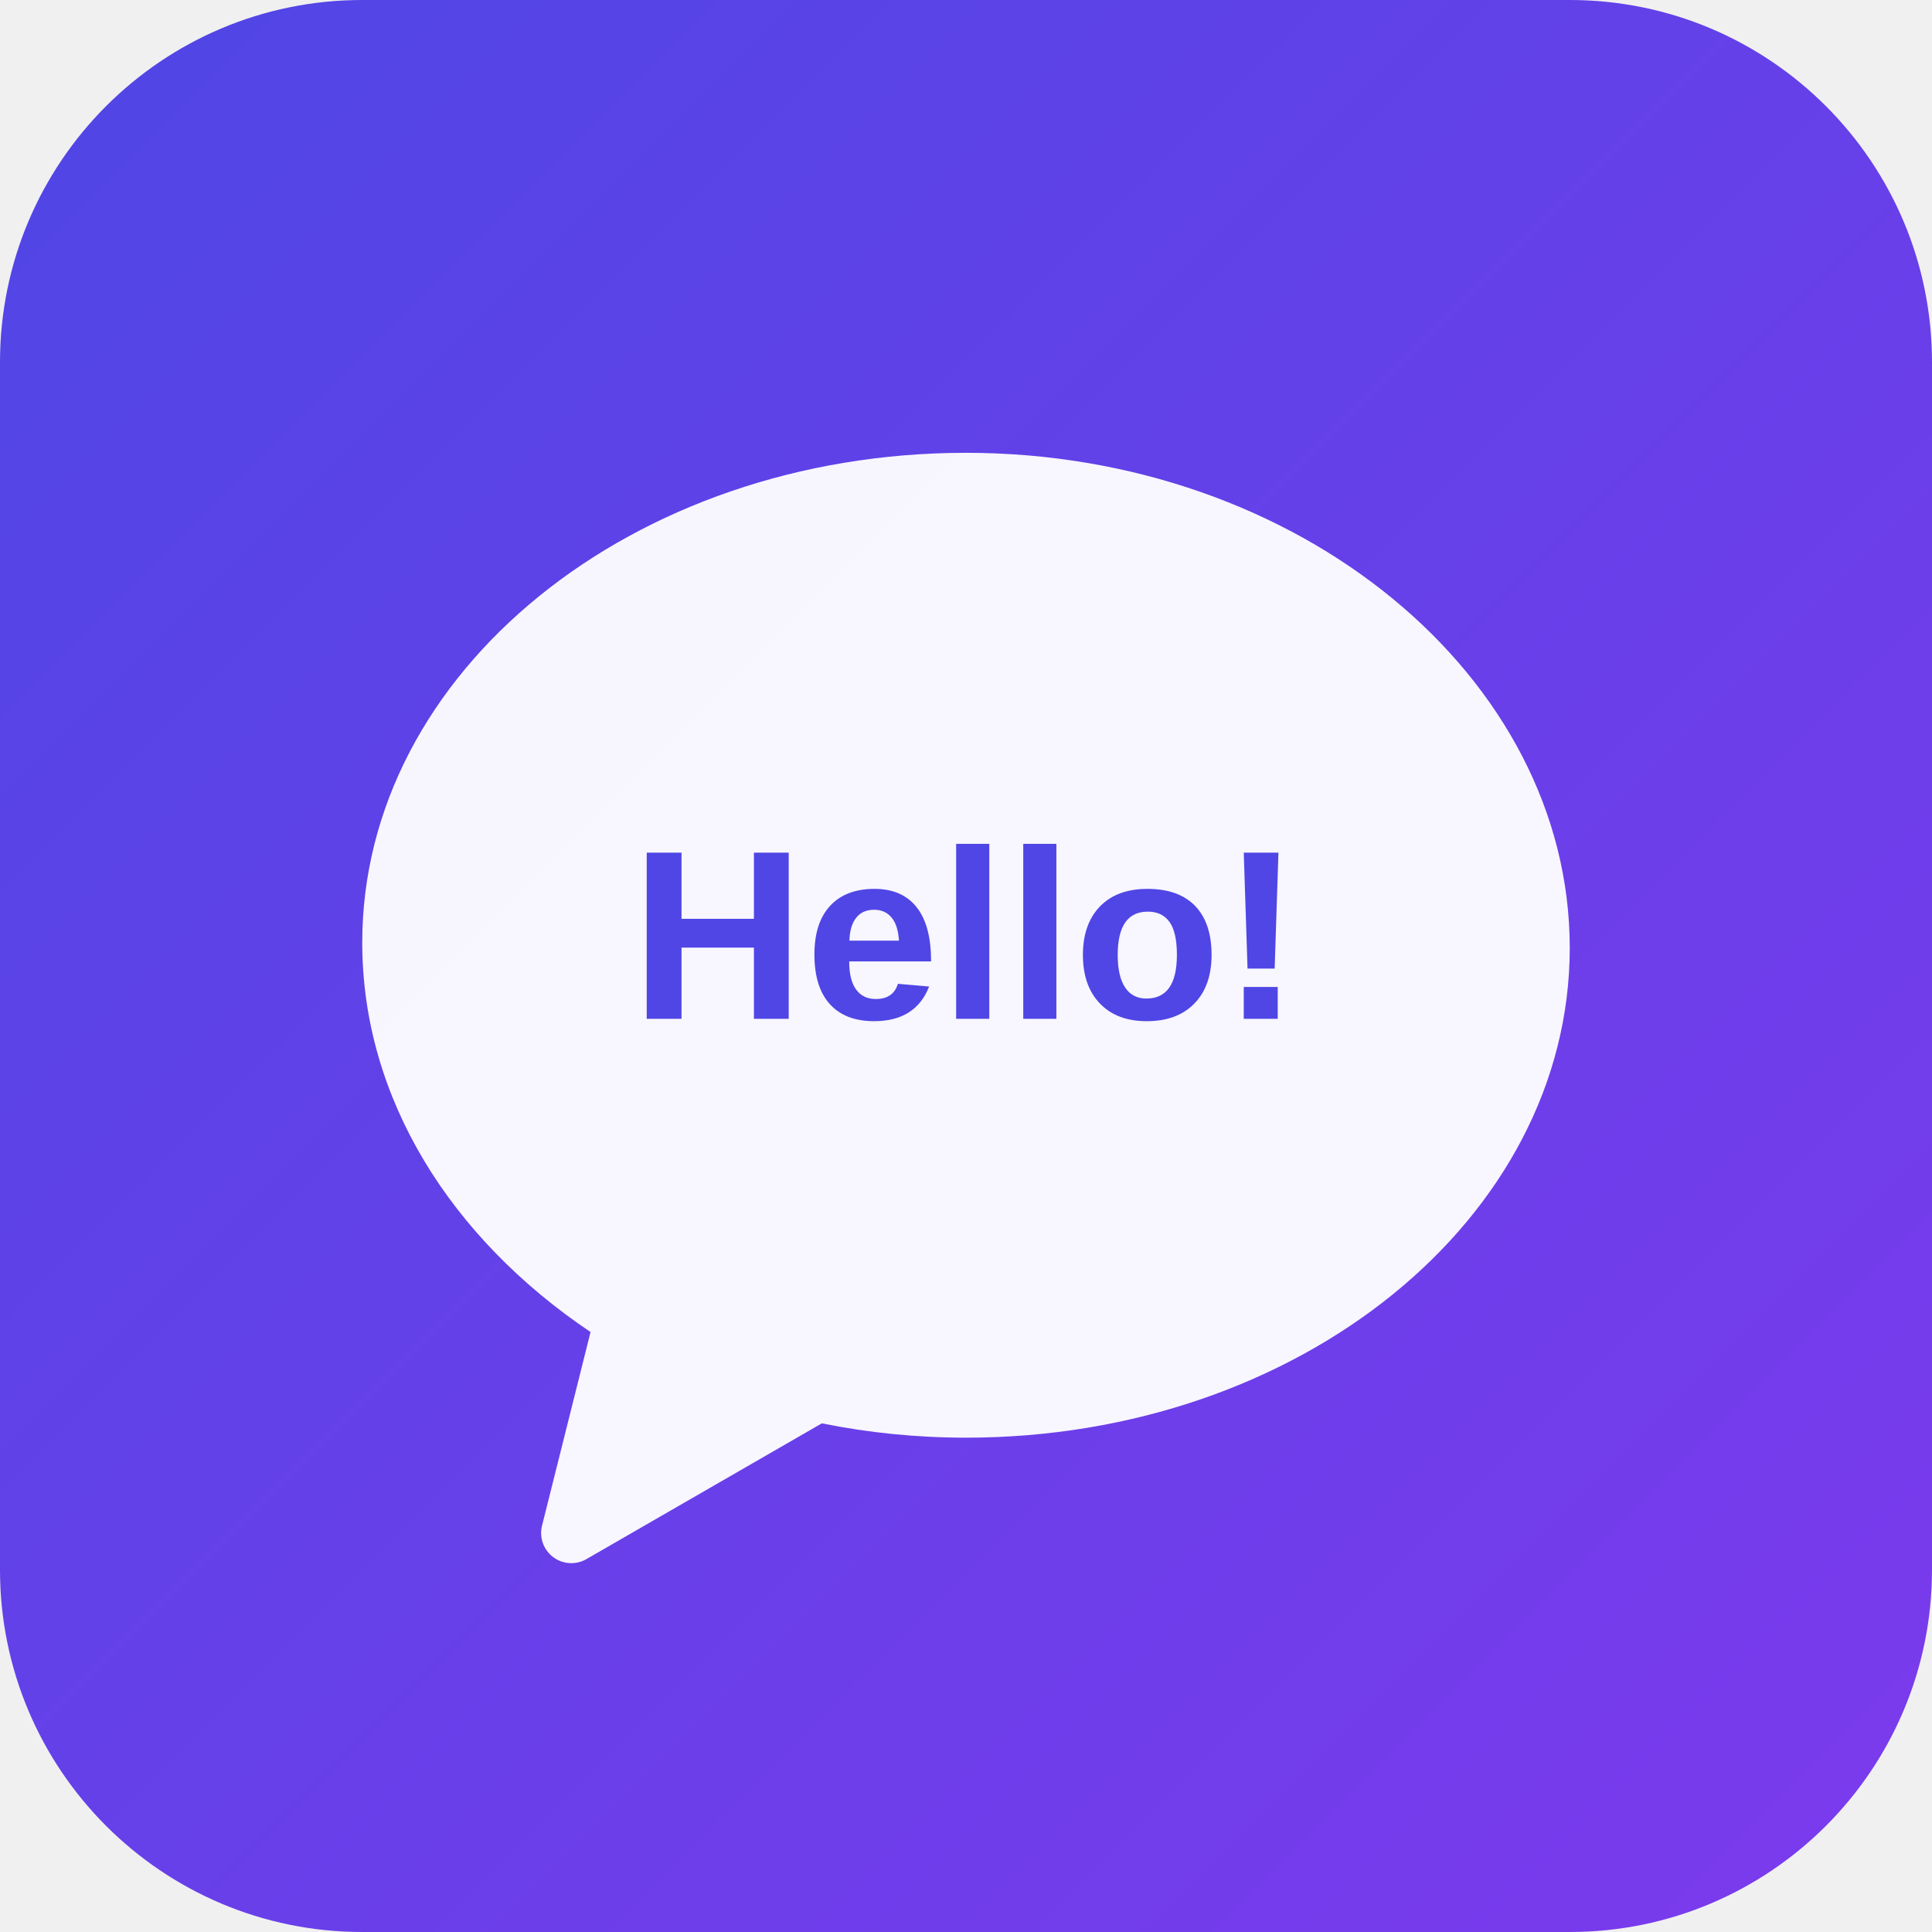
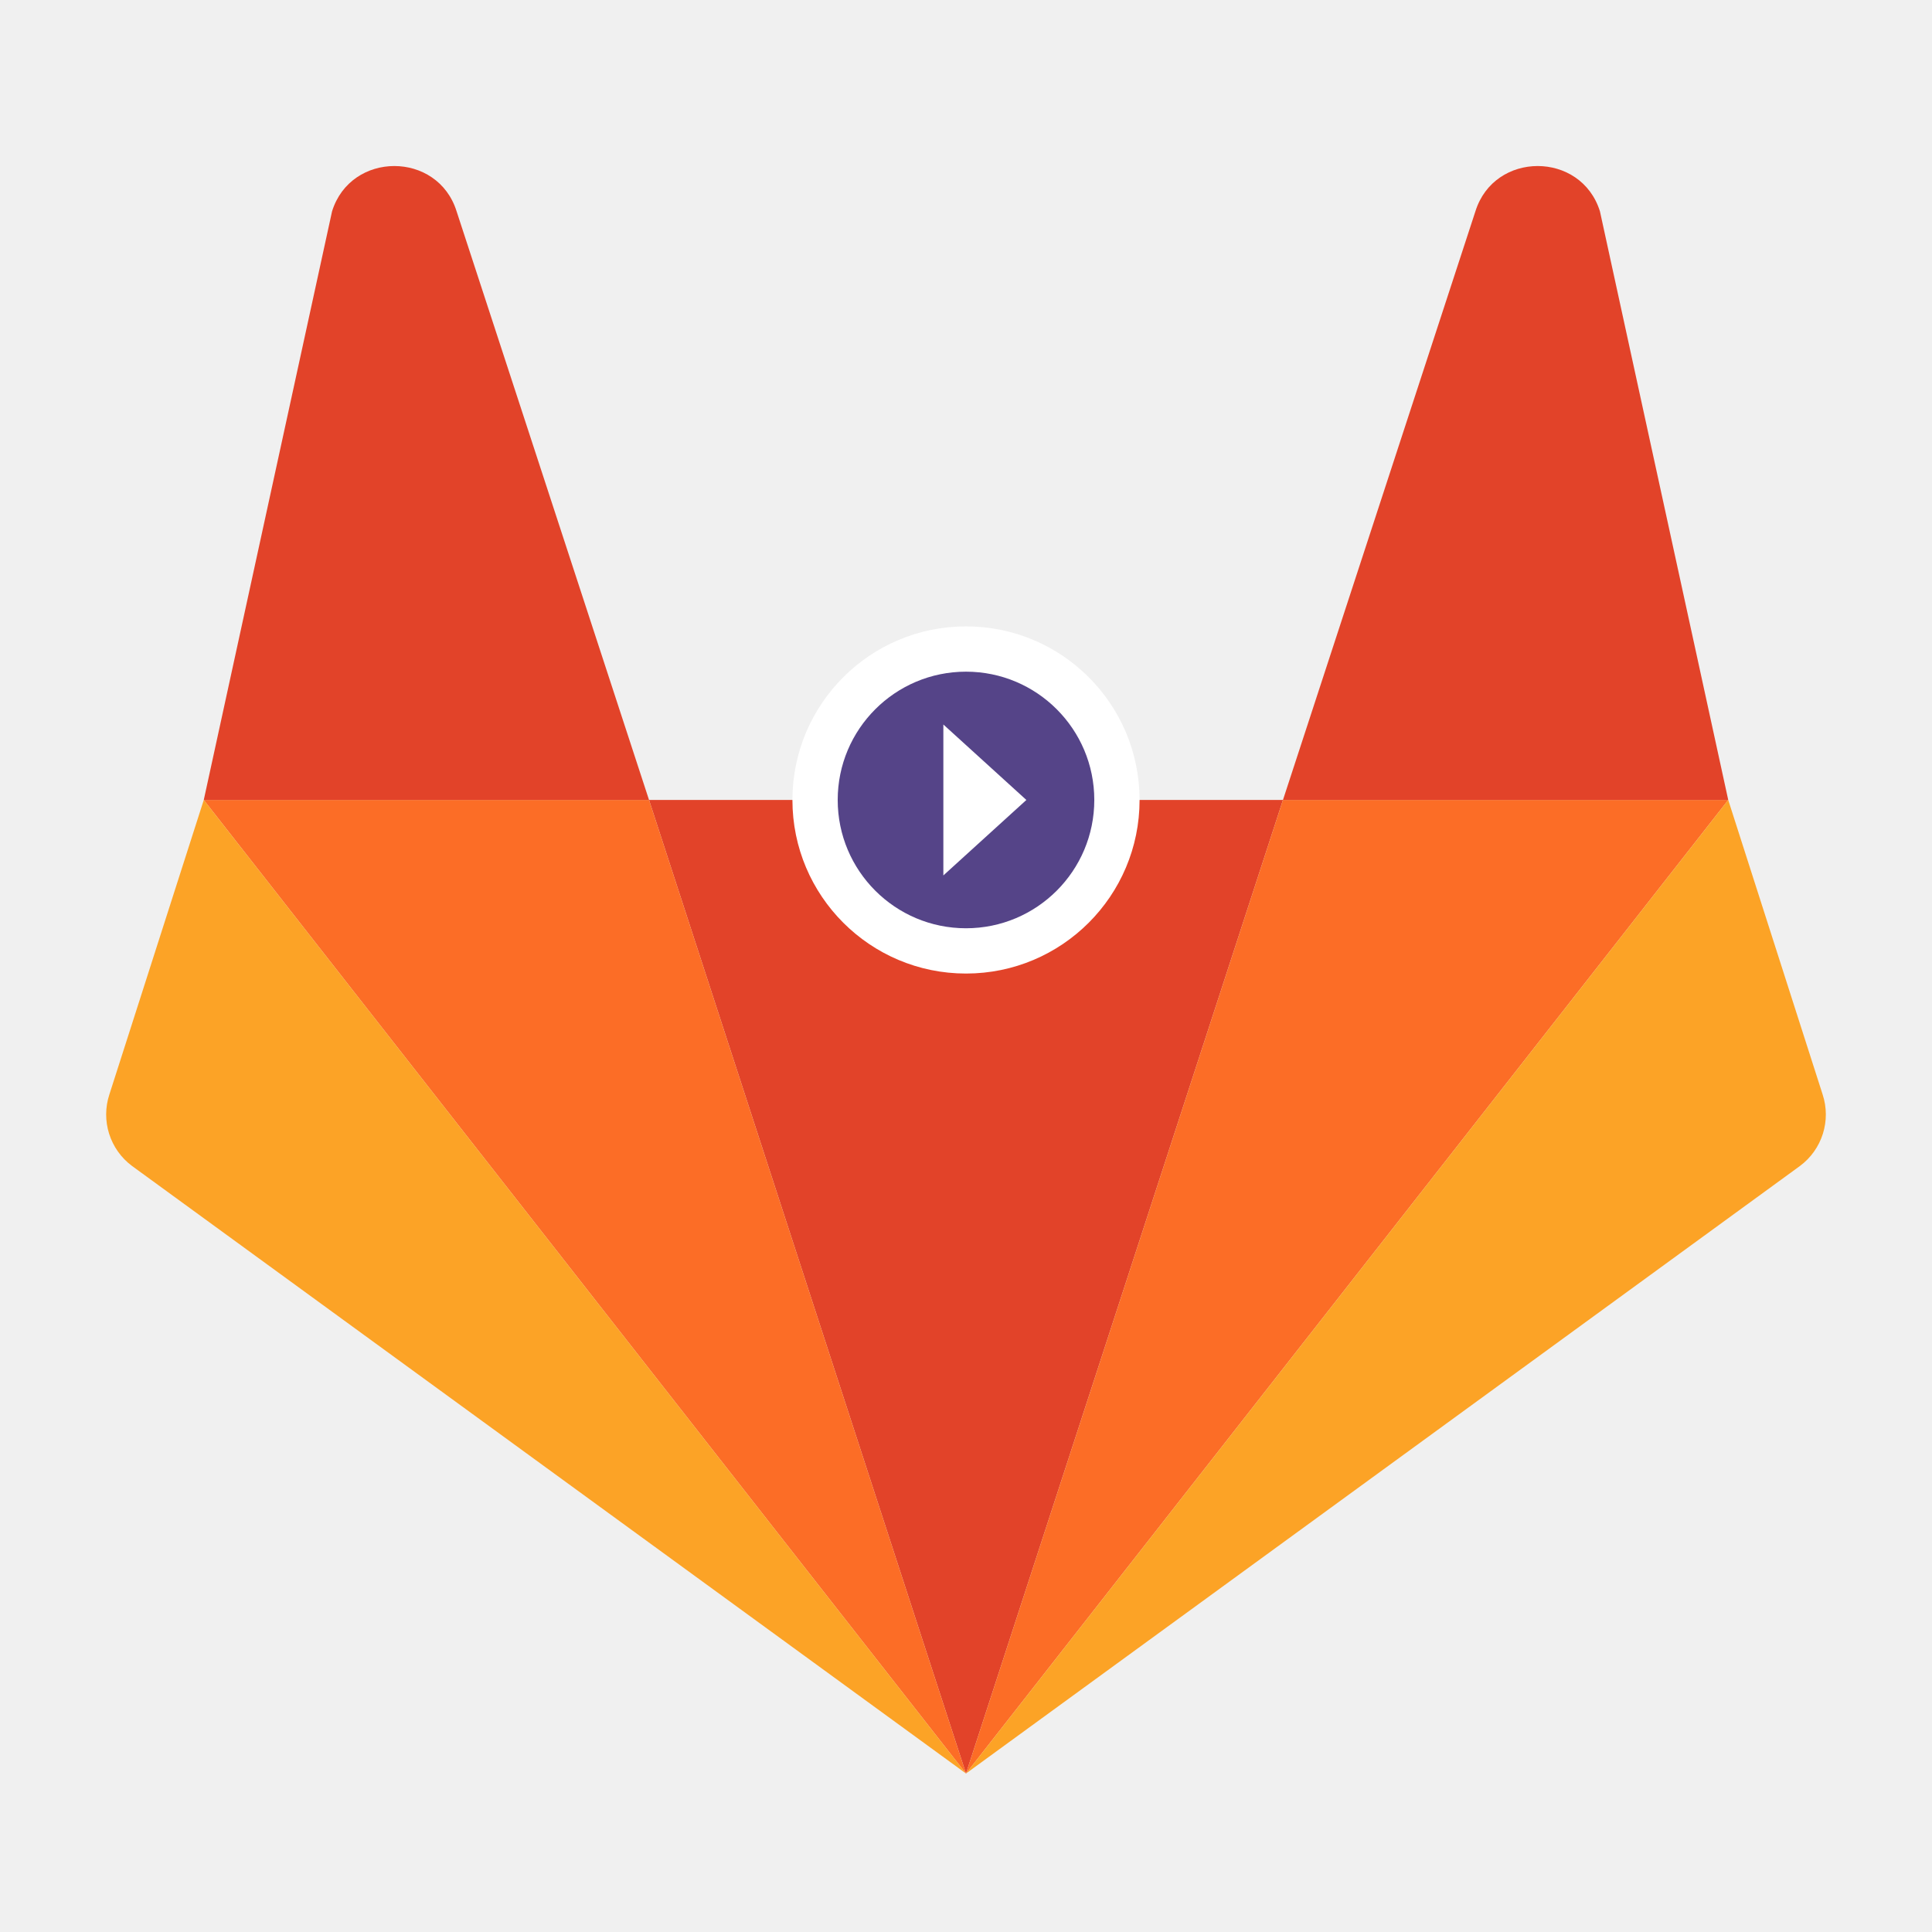
- <svg xmlns="http://www.w3.org/2000/svg" viewBox="0 0 512 512">
-   <defs>
-     <linearGradient id="bg" x1="0" y1="0" x2="1" y2="1">
-       <stop offset="0%" stop-color="#4F46E5" />
-       <stop offset="100%" stop-color="#7C3AED" />
-     </linearGradient>
-   </defs>
-   <rect width="512" height="512" rx="96" fill="url(#bg)" />
-   <path d="M256 120c-88.4 0-160 58.1-160 129.8 0 41.4 23.6 78.4 60.5 103.2l-12.9 51.5a8 8 0 0 0 11.6 8.8l62.6-36.1c12.3 2.5 25.2 3.8 38.2 3.8 88.4 0 160-58.1 160-129.8S344.4 120 256 120z" fill="white" opacity="0.95" />
-   <text x="256" y="270" text-anchor="middle" font-family="Arial, Helvetica, sans-serif" font-weight="bold" font-size="64" fill="#4F46E5">Hello!</text>
+ <svg xmlns="http://www.w3.org/2000/svg" viewBox="0 0 512 512" role="img" aria-label="GitLab Runner">
+   <path fill="#e24329" d="M256 470 340 212H172z" />
+   <path fill="#fc6d26" d="M256 470 172 212H54z" />
+   <path fill="#fca326" d="M54 212 29 290a17 17 0 0 0 6 19l221 161z" />
+   <path fill="#e24329" d="M54 212h118L121 56c-5-16-28-16-33 0z" />
+   <path fill="#fc6d26" d="M256 470 340 212h118z" />
+   <path fill="#fca326" d="M458 212l25 78a17 17 0 0 1-6 19L256 470z" />
+   <path fill="#e24329" d="M458 212H340l51-156c5-16 28-16 33 0z" />
+   <circle cx="256" cy="212" r="46" fill="#fff" />
+   <path fill="#554488" d="M256 178a34 34 0 1 0 0 68 34 34 0 0 0 0-68zm-6 14 22 20-22 20z" />
</svg>
